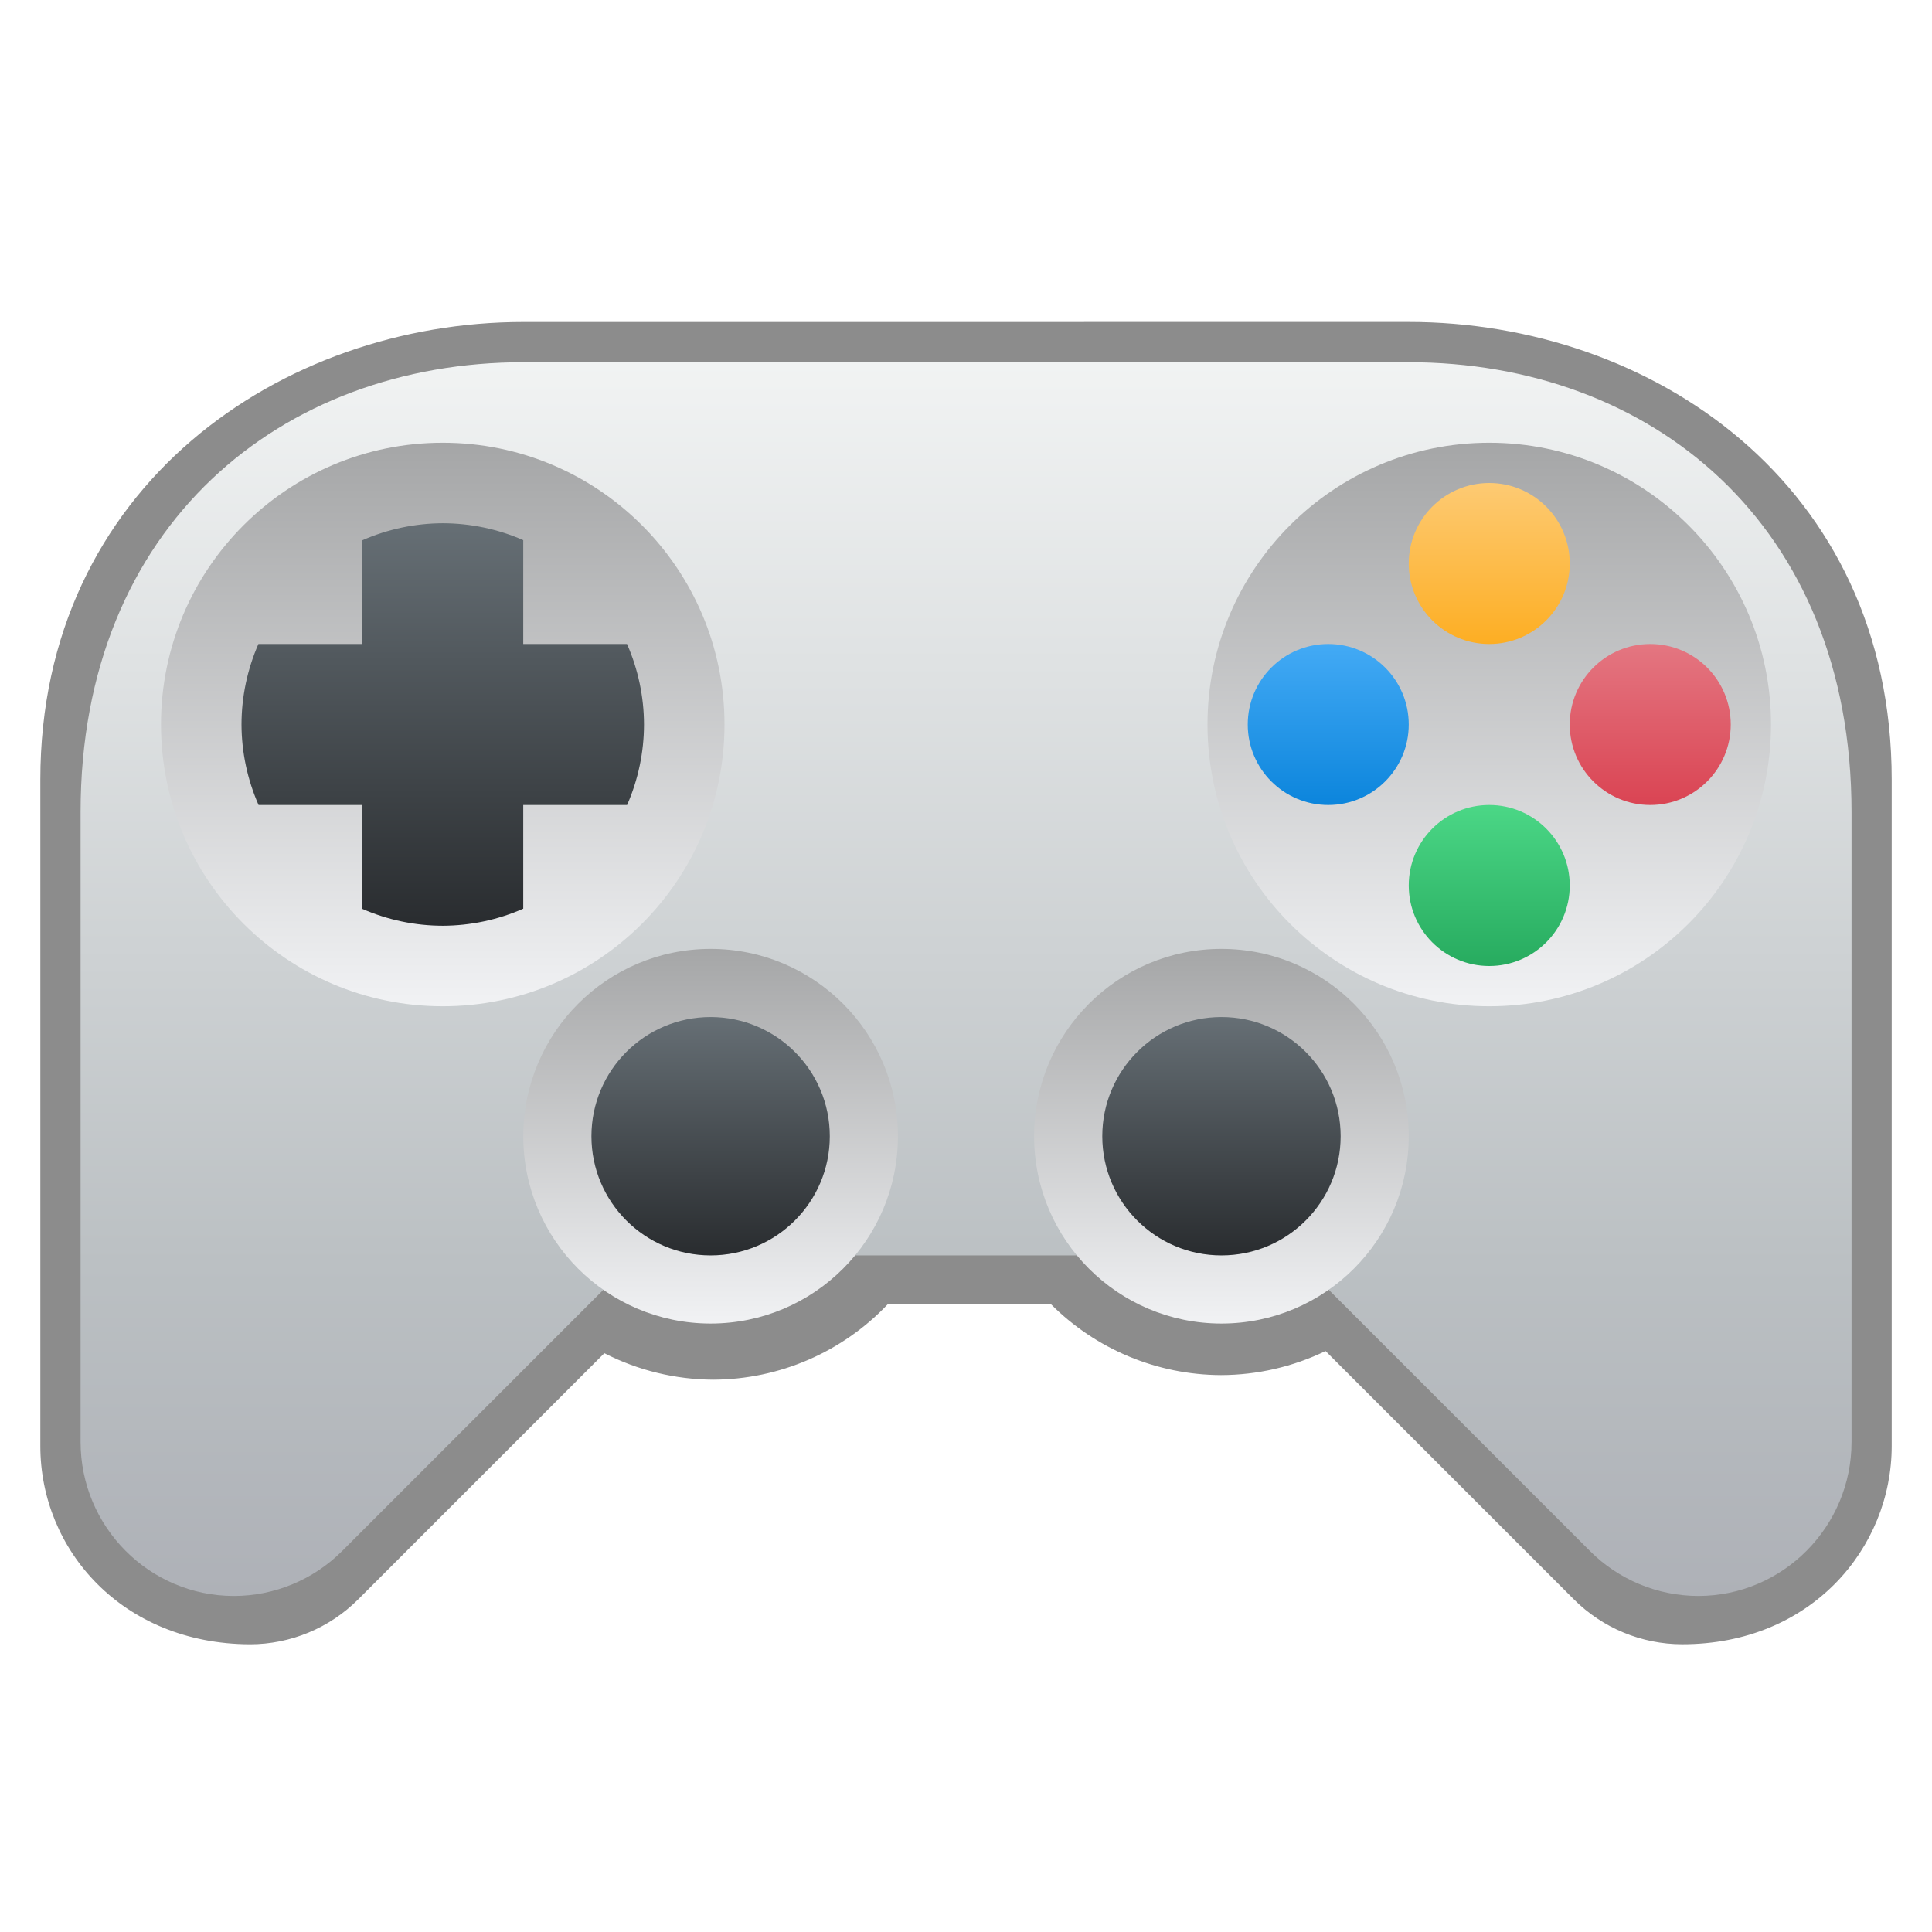
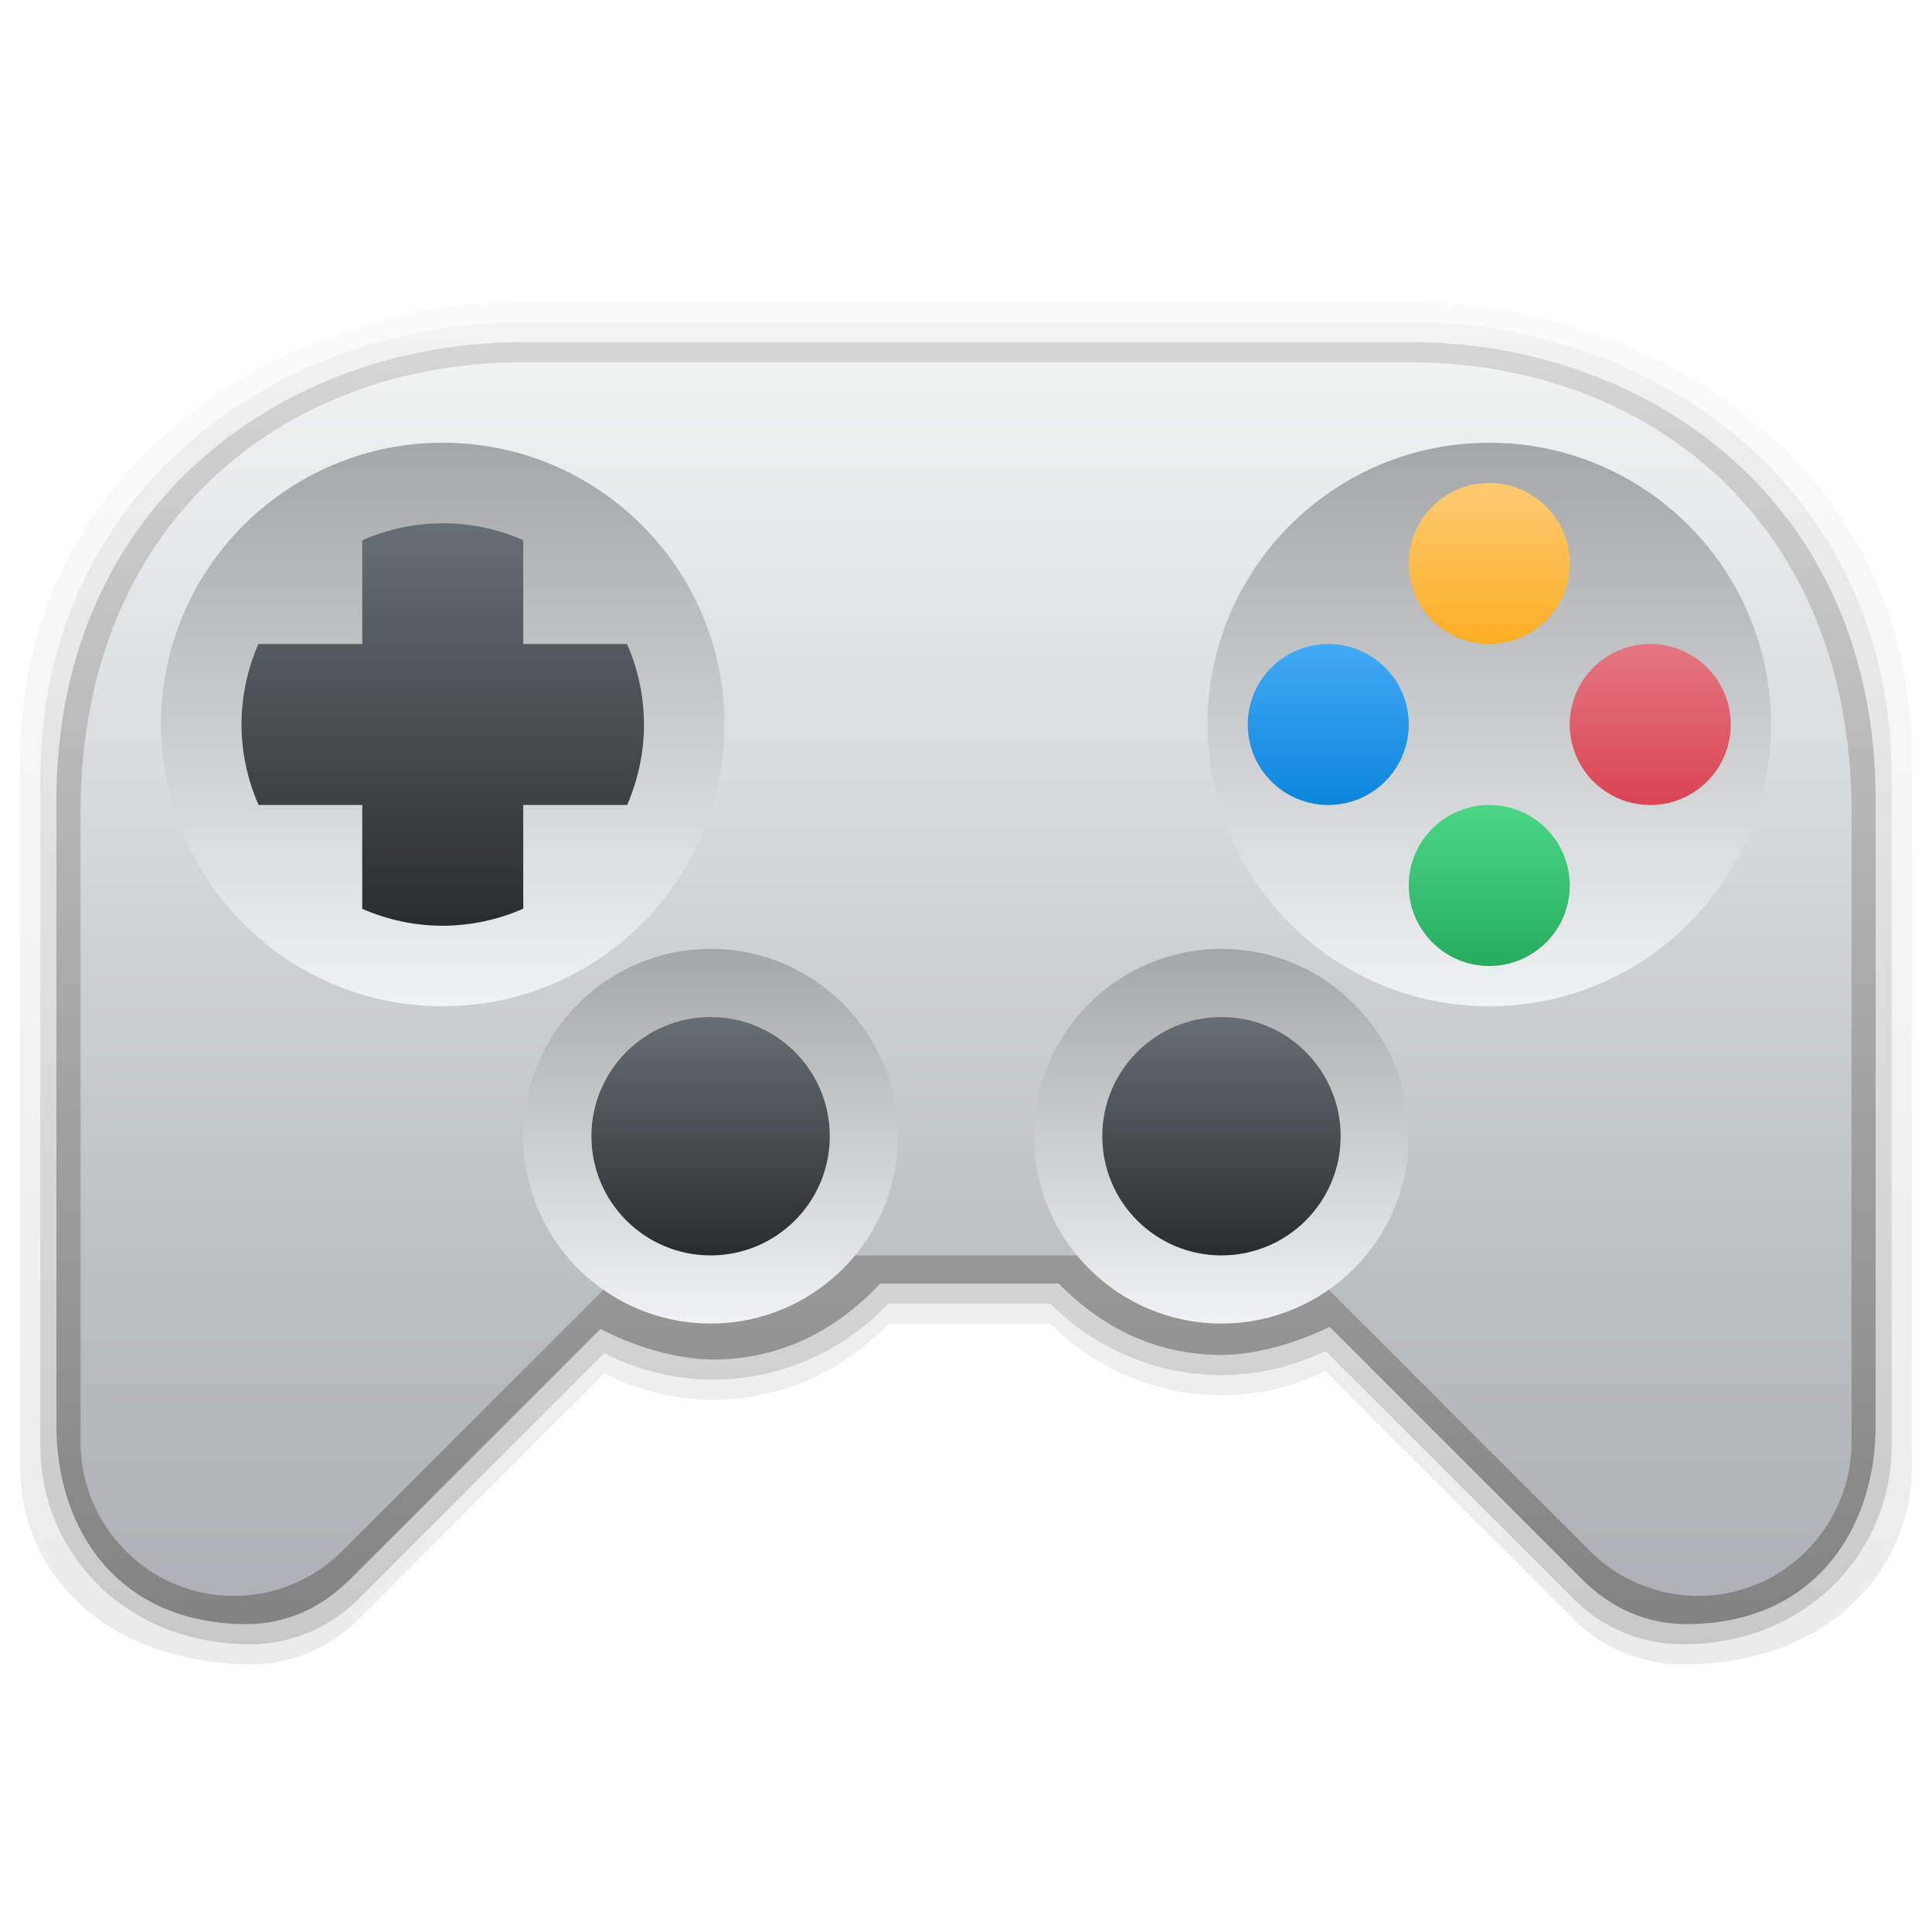
<svg xmlns="http://www.w3.org/2000/svg" xmlns:xlink="http://www.w3.org/1999/xlink" width="48" version="1.1" viewBox="0 0 48 48" height="48">
  <defs>
    <linearGradient id="linearGradient27">
      <stop offset="0" style="stop-color:#a5a6a7" />
      <stop offset="1" style="stop-color:#f1f2f4" />
    </linearGradient>
    <linearGradient id="linearGradient35">
      <stop offset="0" style="stop-color:#292c2f" />
      <stop offset="1" style="stop-color:#666f75" />
    </linearGradient>
    <linearGradient gradientTransform="translate(-10.00198,-8.995999)" id="l" y1="29" x1="51" y2="25" gradientUnits="userSpaceOnUse" x2="51">
      <stop offset="0" style="stop-color:#da4453" />
      <stop offset="1" style="stop-color:#e47681" />
    </linearGradient>
    <linearGradient gradientTransform="translate(-10.00198,-8.995999)" id="k" y1="25" x1="47" y2="21" gradientUnits="userSpaceOnUse" x2="47">
      <stop offset="0" style="stop-color:#fdae23" />
      <stop offset="1" style="stop-color:#fdca73" />
    </linearGradient>
    <linearGradient gradientTransform="translate(-10.00198,-8.995999)" id="n" y1="29" x1="43" y2="25" gradientUnits="userSpaceOnUse" x2="43">
      <stop offset="0" style="stop-color:#0c85dc" />
      <stop offset="1" style="stop-color:#43aaf5" />
    </linearGradient>
    <linearGradient gradientTransform="translate(-10.00198,-8.995999)" id="m" y1="33" x1="47" y2="29" gradientUnits="userSpaceOnUse" x2="47">
      <stop offset="0" style="stop-color:#27ab5f" />
      <stop offset="1" style="stop-color:#4bd786" />
    </linearGradient>
    <linearGradient gradientTransform="matrix(0.8461213,0,0,0.8461213,-3.076728,-5.189493)" id="d" y1="53" x1="32" y2="16.77" gradientUnits="userSpaceOnUse" x2="32">
      <stop offset="0" style="stop-color:#aeb1b7" />
      <stop offset="0.27" style="stop-color:#bbc0c3" />
      <stop offset="1" style="stop-color:#f1f3f3" />
    </linearGradient>
+     <linearGradient id="linearGradient29">
+       <stop offset="0" />
+       <stop offset="1" style="stop-opacity:.2" />
+     </linearGradient>
    <linearGradient gradientTransform="matrix(1.181863,0,0,1.181863,-6.365704,-2.862727)" xlink:href="#linearGradient27" id="linearGradient30" y1="11.73" x1="36.693" y2="23.575" x2="36.693" gradientUnits="userSpaceOnUse" />
    <linearGradient xlink:href="#linearGradient35" id="linearGradient37" y1="31.19" x1="30.347" y2="25.267" x2="30.347" gradientUnits="userSpaceOnUse" />
    <linearGradient gradientTransform="matrix(0.8461213,0,0,0.8461213,-3.076728,-5.189493)" xlink:href="#linearGradient27" id="linearGradient31" y1="33.996" x1="24.502" y2="44.996" gradientUnits="userSpaceOnUse" x2="24.502" />
    <linearGradient xlink:href="#linearGradient35" id="linearGradient36" y1="31.19" x1="17.655" y2="25.267" x2="17.655" gradientUnits="userSpaceOnUse" />
    <linearGradient gradientTransform="matrix(1.181863,0,0,1.181863,-2.365753,-2.862727)" xlink:href="#linearGradient27" id="linearGradient28" y1="11.73" x1="11.309" y2="23.575" x2="11.309" gradientUnits="userSpaceOnUse" />
    <linearGradient gradientTransform="matrix(0.8461213,0,0,0.8461213,-3.076728,-5.189493)" id="g" xlink:href="#linearGradient27" y1="33.996" x1="39.502" y2="44.996" gradientUnits="userSpaceOnUse" x2="39.502" />
    <linearGradient gradientTransform="translate(-6.002025,-8.995999)" id="f" xlink:href="#linearGradient35" y1="32" x1="12" y2="22" gradientUnits="userSpaceOnUse" x2="12" />
+     <linearGradient xlink:href="#linearGradient29" id="linearGradient39" y1="40" x1="0.5" y2="2.5" x2="0.5" gradientUnits="userSpaceOnUse" />
+     <linearGradient xlink:href="#linearGradient29" id="linearGradient34" y1="41.351" x1="0.502" y2="7.5" x2="0.5" gradientUnits="userSpaceOnUse" />
+     <linearGradient xlink:href="#linearGradient29" id="linearGradient32" y1="41.351" x1="0.502" y2="7.5" x2="0.5" gradientUnits="userSpaceOnUse" />
  </defs>
  <g style="fill-rule:evenodd">
-     <path style="opacity:.45" d="m 13,8 c -6,0 -11.998,4.08 -11.998,11.374 v 16.554 c 0,2.573 2.03,4.912 5.207,4.924 1.009,0 1.978,-0.403 2.691,-1.117 l 6.115,-6.115 c 0.836,0.428 1.762,0.653 2.701,0.658 1.648,-0.005 3.222,-0.687 4.352,-1.887 h 4.031 c 1.122,1.13 2.646,1.768 4.238,1.773 0.899,-0.002 1.786,-0.206 2.596,-0.598 l 6.168,6.168 c 0.713,0.714 1.682,1.116 2.691,1.117 3.208,0.003 5.207,-2.396 5.207,-4.924 v -16.554 c 0,-7.374 -6,-11.374 -12,-11.374 Z " />
+     <path style="opacity:.08;fill:url(#linearGradient32)" d="m 13,7.5 c -6,0 -12.498,4.08 -12.498,11.374 l 0,17.554 c 0,2.573 1.998,4.863 5.707,4.924 1.009,0 1.978,-0.403 2.691,-1.117 l 6.115,-6.115 c 0.836,0.428 1.762,0.653 2.701,0.658 1.648,-0.005 3.222,-0.687 4.352,-1.887 h 4.031 c 1.122,1.13 2.646,1.768 4.238,1.773 0.899,-0.002 1.786,-0.206 2.596,-0.598 l 6.168,6.168 c 0.713,0.714 1.682,1.116 2.691,1.117 3.707,0.004 5.707,-2.396 5.707,-4.924 l -0,-17.554 c 0,-7.374 -6.5,-11.374 -12.5,-11.374 z " />
+     <path style="opacity:.15;fill:url(#linearGradient34)" d="M 13,8 C 7,8 1.002,12.08 1.002,19.374 v 16.554 c 0,2.573 2.03,4.912 5.207,4.924 1.009,0 1.978,-0.403 2.691,-1.117 l 6.115,-6.115 c 0.836,0.428 1.762,0.653 2.701,0.658 1.648,-0.005 3.222,-0.687 4.352,-1.887 h 4.031 c 1.122,1.13 2.646,1.768 4.238,1.773 0.899,-0.002 1.786,-0.206 2.596,-0.598 l 6.168,6.168 c 0.713,0.714 1.682,1.116 2.691,1.117 3.208,0.003 5.207,-2.396 5.207,-4.924 v -16.554 c 0,-7.374 -6,-11.374 -12,-11.374 z" />
+     <path style="opacity:.35;fill:url(#linearGradient39)" d="m 13,8.5 c -6,0 -11.598,4.08 -11.598,11.374 v 15.554 c 0,2.573 1.531,4.911 4.708,4.923 1.009,0 1.878,-0.403 2.591,-1.117 l 6.216,-6.215 c 0.836,0.428 1.861,0.753 2.8,0.758 1.648,-0.005 3.021,-0.687 4.151,-1.887 h 4.432 c 1.122,1.13 2.446,1.768 4.038,1.773 0.899,-0.002 1.887,-0.307 2.697,-0.698 l 6.268,6.268 c 0.713,0.714 1.582,1.117 2.591,1.117 3.208,0.003 4.706,-2.396 4.706,-4.924 v -15.554 c 0,-7.374 -5.6,-11.374 -11.6,-11.374 Z " />
    <path style="fill:url(#d)" d="M 13,9 C 7,9 2.002,13.046 2.002,20.173 v 15.653 c 0,2.103 1.705,3.825 3.808,3.825 1.009,0 1.977,-0.403 2.691,-1.117 l 7.344,-7.344 h 16.313 l 7.344,7.344 c 0.713,0.714 1.681,1.116 2.691,1.117 2.103,0 3.808,-1.722 3.808,-3.825 V 20.173 C 46,13 41,9 35,9 Z" />
    <path style="fill:url(#linearGradient28)" d="m 18,18 a 7,7 0 0,1 -7,7 7,7 0 0,1 -7,-7 7,7 0 0,1 7,-7 7,7 0 0,1 7,7 z " />
    <path style="fill:url(#f)" d="m 11,13 a 5,5 0 0,0 -2,0.424 v 2.576 h -2.58 a 5,5 0 0,0 -0.42,2 5,5 0 0,0 0.424,2 h 2.576 v 2.58 a 5,5 0 0,0 2,0.42 5,5 0 0,0 2,-0.424 v -2.576 h 2.58 a 5,5 0 0,0 0.42,-2 5,5 0 0,0 -0.422,-2 h -2.578 v -2.58 a 5,5 0 0,0 -2,-0.42 z " />
    <path style="fill:url(#linearGradient31)" d="m 22.309,28.229 a 4.654,4.654 0 0 1 -4.654,4.654 4.654,4.654 0 0 1 -4.654,-4.654 4.654,4.654 0 0 1 4.654,-4.654 4.654,4.654 0 0 1 4.654,4.654 z" />
    <path style="fill:url(#g)" d="m 35,28.229 a 4.654,4.654 0 0 1 -4.654,4.654 4.654,4.654 0 0 1 -4.654,-4.654 4.654,4.654 0 0 1 4.654,-4.654 4.654,4.654 0 0 1 4.654,4.654 z" />
    <path style="fill:url(#linearGradient36)" d="m 20.616,28.229 a 2.961,2.961 0 0 1 -2.961,2.961 2.961,2.961 0 0 1 -2.961,-2.961 2.961,2.961 0 0 1 2.961,-2.961 2.961,2.961 0 0 1 2.961,2.961 z" />
    <path style="fill:url(#linearGradient37)" d="m 33.308,28.229 a 2.961,2.961 0 0 1 -2.961,2.961 2.961,2.961 0 0 1 -2.961,-2.961 2.961,2.961 0 0 1 2.961,-2.961 2.961,2.961 0 0 1 2.961,2.961 z" />
    <path style="fill:url(#linearGradient30)" d="m 44,18 a 7,7 0 0,1 -7,7 7,7 0 0,1 -7,-7 7,7 0 0,1 7,-7 7,7 0 0,1 7,7 z " />
    <circle cx="37" cy="14" style="fill:url(#k)" r="2" />
    <circle cx="41" cy="18" style="fill:url(#l)" r="2" />
    <circle cx="37" cy="22" style="fill:url(#m)" r="2" />
    <circle cx="33" cy="18" style="fill:url(#n)" r="2" />
  </g>
</svg>
